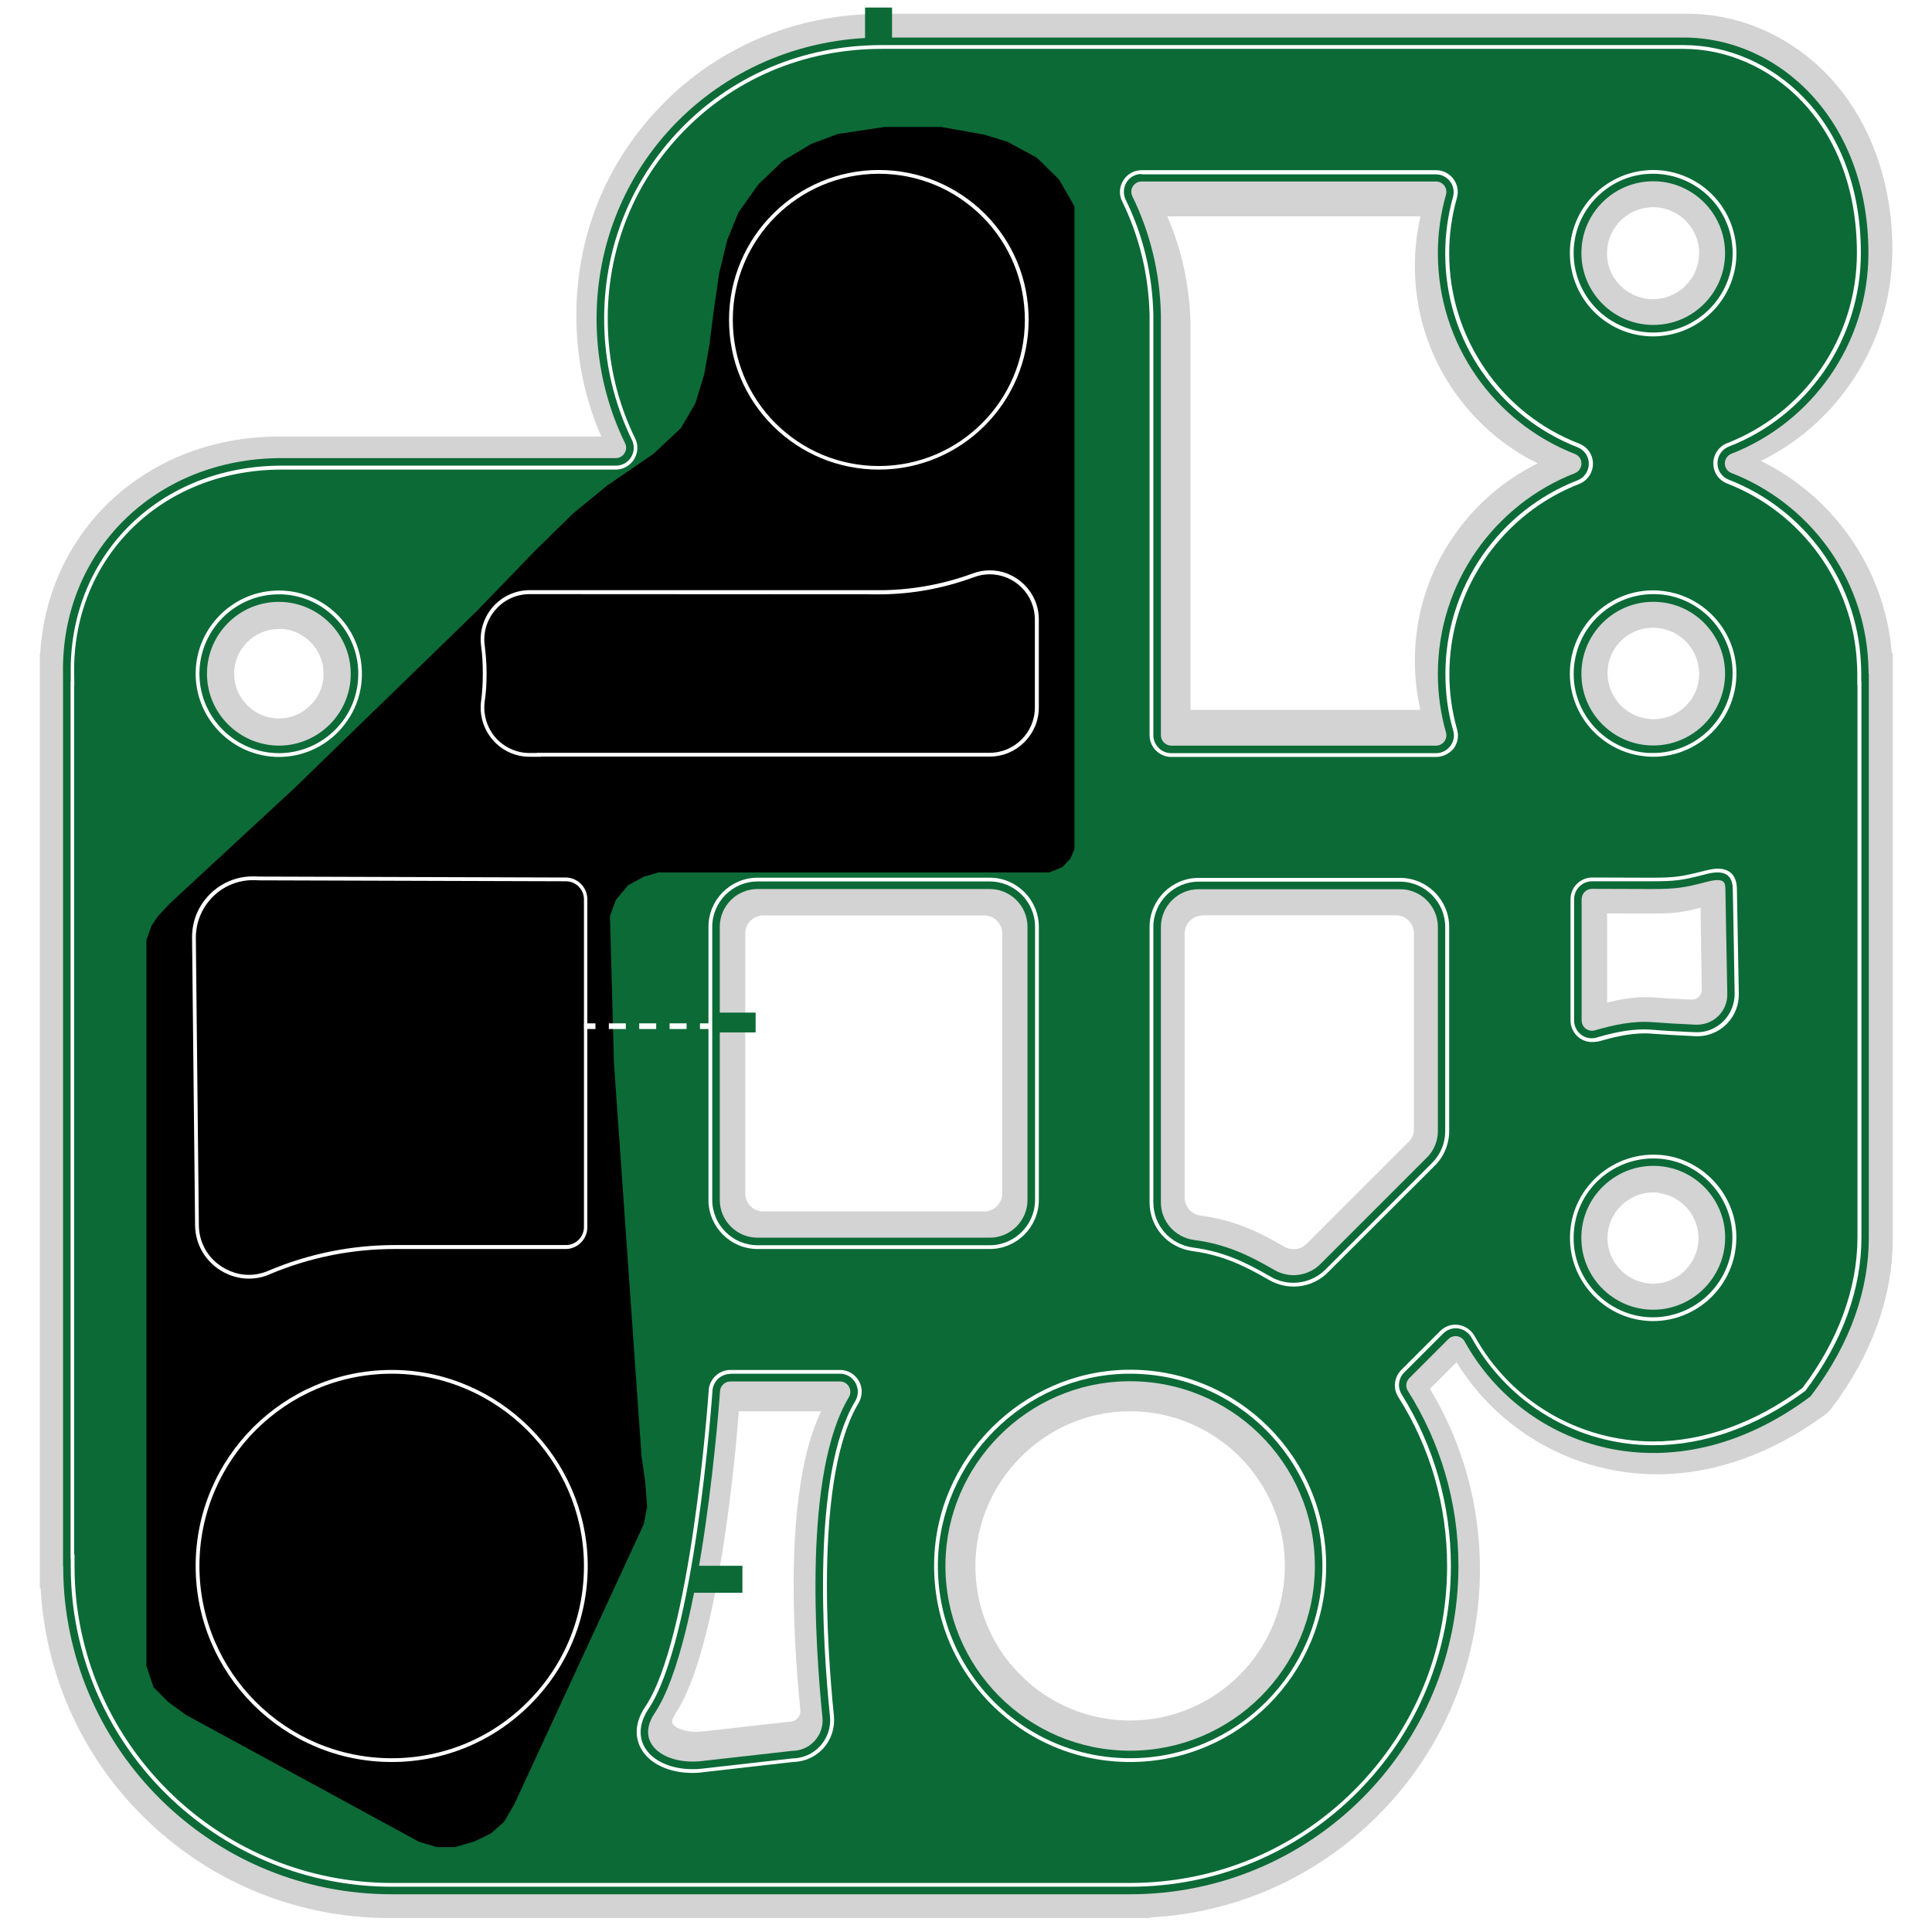
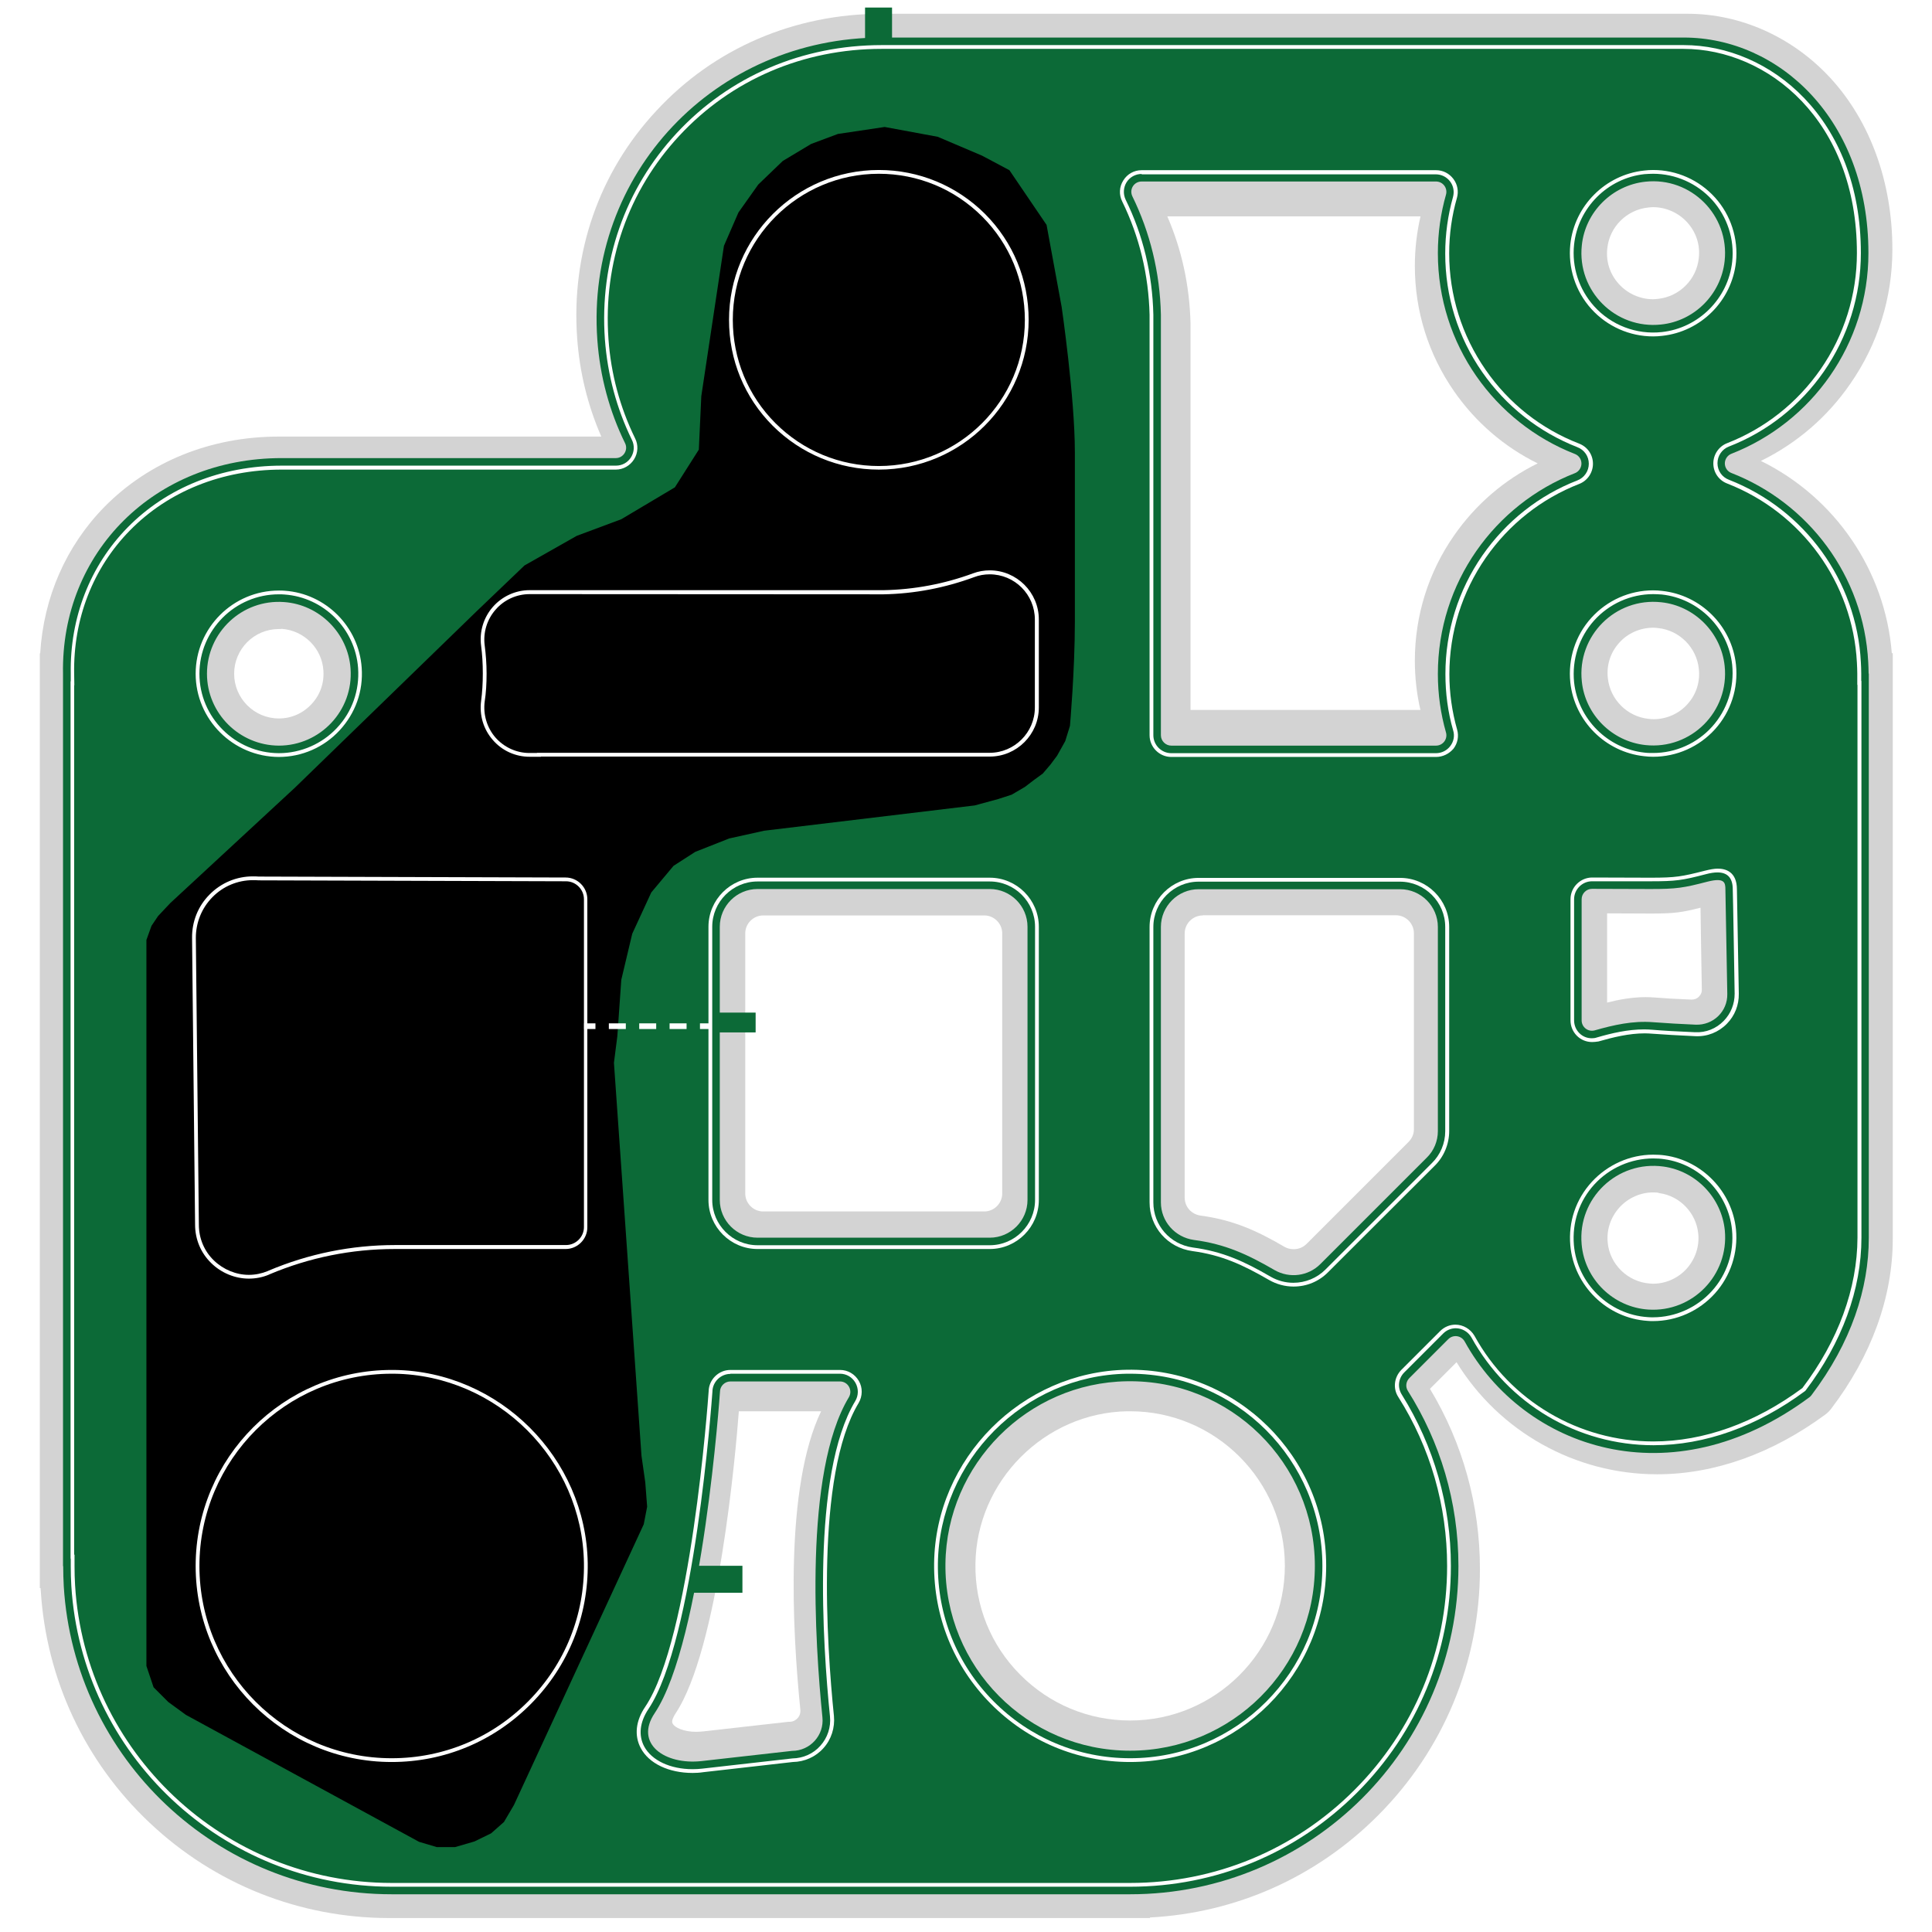
<svg xmlns="http://www.w3.org/2000/svg" version="1.1" id="SCENE_3" x="0px" y="0px" viewBox="0 0 1024 1024" style="enable-background:new 0 0 1024 1024;" xml:space="preserve">
  <style type="text/css">
		.st0 {
			fill: #D3D3D3;
		}

		.st1 {
			fill: #0C6A37;
		}

		.st2 {
			fill: #231F20;
			display: none;
		}

		.st3 {
			fill: #FFFFFF;
		}
	</style>
  <rect id="BACKGROUND_cobblestone" class="st0" width="1024" height="1024" />
  <g id="OBSTACLES">
    <path id="31_grass2" class="st3" d="M1024,1024H0V0h1024V1024z M599.4,1016.6h10.1v-0.3c45.6-2.4,88.1-21.3,120.7-53.9   c34.9-34.9,54.2-81.4,54.2-130.8c0-33.8-9.1-66.7-26.5-95.5l14.1-14.1c22.6,36.8,62.8,59.4,106.3,59.4l0,0   c30.4,0,61.1-11,89.2-31.7c1.2-0.9,2.2-1.9,3.1-3.1c21.3-28,32.6-59.1,32.6-89.9V346.2h-0.5c-3.5-43.8-30.1-82.6-69.4-101.9   c19-9.3,35.3-23.3,47.4-40.9c14.6-21,22.3-45.5,22.3-71.2c0-35.6-11.7-67.8-32.8-90.8c-19.9-21.6-47.4-34.1-75.7-34.1H467.4   c-46.2,0-88.8,18.2-119.5,51.4c-30.4,32.6-45.2,75.4-42,120.4c1.3,18.3,5.6,35.8,12.8,52.3H147.7c-35.9,0-68.6,13.2-92.3,37.2   c-20.4,20.8-32.3,48-34.1,77.7h-0.2v495.4h0.4c0,0.4,0,0.8,0.1,1.3c2.9,47,23.4,90.8,57.7,123.1c34.5,32.6,79.6,50.5,127,50.5   H599.4z" />
    <path id="31_grass2" class="st3" d="M391.6,748c-1.6,21.2-10.7,126.1-33.7,160.4c-0.8,1.3-2.2,3.7-1.4,5.1   c1.1,2.2,5.9,4.4,12.5,4.4c1.1,0,2.2-0.1,3.5-0.2l45.3-5.1h0.6c2.2,0,3.7-1.2,4.3-1.9c0.7-0.7,1.7-2.2,1.5-4.5   c-4.3-42.7-8.3-117.9,11-158.2H391.6z" />
    <path id="31_grass2" class="st3" d="M599,748c-0.5,0-0.9,0-1.4,0c-43.9,0.7-80.1,37-80.6,81   c-0.3,22.1,8.1,42.9,23.7,58.6s36.3,24.3,58.3,24.3c45.2,0,82-36.8,82-82C681,784.8,644.2,748,599,748z" />
    <path id="31_grass2" class="st3" d="M207.6,748c-45.2,0-82,36.8-82,82s36.8,82,82,82c22.1,0,42.8-8.7,58.4-24.4   c15.5-15.8,23.9-36.7,23.6-58.8c-0.7-43.9-36.9-80.2-81-80.8C208.3,748,208,748,207.6,748z" />
    <path id="31_grass2" class="st3" d="M876.2,632c-6.7,0-13.2,2.9-17.8,7.9c-4.6,5.1-6.9,11.6-6.3,18.5   c1,11.7,10.7,21.1,22.4,21.9c0.5,0,1.1,0.1,1.6,0.1c6.8,0,13.3-2.9,17.9-8c4.6-5.2,6.8-11.8,6.1-18.6c-1.1-10.9-9.7-19.9-20.5-21.4   C878.5,632,877.3,632,876.2,632z" />
    <path id="31_grass2" class="st3" d="M637.5,485.2c-5.3,0-9.6,4.3-9.6,9.6v139.9c0,4.9,3.5,8.9,8.5,9.6   c17.2,2.3,29.8,8,44.5,16.6c1.4,0.8,3.1,1.2,4.8,1.2c2.6,0,5-1,6.8-2.8l54.1-54.1c1.7-1.7,2.8-4.1,2.8-6.6V494.7   c0-5.3-4.3-9.6-9.6-9.6H637.5z" />
    <path id="31_grass2" class="st3" d="M137.8,485.2c-4.2,0-8.1,1.6-11,4.6c-2.9,2.9-4.5,6.8-4.5,11l1.5,144.3   c0,3.2,1.2,6.3,3.6,8.5c2.3,2.2,5.2,3.4,8.3,3.4c1.5,0,2.9-0.3,4.5-0.9l0.2-0.1c21.8-9.2,45.1-13.9,68.9-13.9h81.6V485.7L140,485.2   l-0.8-0.1C138.8,485.2,138.3,485.2,137.8,485.2z" />
    <path id="31_grass2" class="st3" d="M404.5,485.2c-5.2,0-9.5,4.3-9.5,9.5v137.9c0,5.2,4.3,9.5,9.5,9.5h117.2   c5.2,0,9.5-4.3,9.5-9.5V494.7c0-5.2-4.3-9.5-9.5-9.5H404.5z" />
    <path id="31_grass2" class="st3" d="M851.8,531.4c6.2-1.6,13.3-2.9,20.4-2.9c1.7,0,3.3,0.1,4.9,0.2   c4.8,0.4,11.2,0.8,19.3,1.1c0.1,0,0.3,0,0.3,0c1.4,0,2.8-0.5,3.8-1.6c1.1-1.1,1.6-2.4,1.5-3.9c0,0-0.7-40.4-0.7-43.2   c-9.7,2.5-14,3.1-26.2,3.1l-23.3-0.1L851.8,531.4L851.8,531.4z" />
    <path id="31_grass2" class="st3" d="M147.8,333.4c-13.1,0-23.7,10.6-23.7,23.7c0,13,10.6,23.7,23.7,23.7   c6.6,0,12.8-2.7,17.3-7.6c4.6-4.9,6.8-11.2,6.3-17.9c-0.8-11.7-10.2-21.1-22-22C149,333.4,148.4,333.4,147.8,333.4z" />
    <path id="31_grass2" class="st3" d="M752.9,376.5c-2-8.5-3-17.4-3-26.3c0-23.9,7.2-46.9,20.8-66.4   c11.4-16.4,26.5-29.4,44.3-38.2c-17.7-8.7-32.9-21.8-44.3-38.2c-13.6-19.6-20.8-42.5-20.8-66.4c0-8.9,1-17.7,3-26.3H618.7   c7.7,17.7,11.8,36.8,12.3,56.6v205H752.9L752.9,376.5z" />
    <path id="31_grass2" class="st3" d="M876.2,332.7c-6.8,0-13.5,2.9-18,8c-4.7,5.2-6.8,11.9-6,18.8   c1.2,11.2,10.2,20.3,21.5,21.5c0.9,0.1,1.8,0.2,2.7,0.2c6.8,0,13.5-2.9,18-8c4.7-5.2,6.8-11.9,6-18.8   c-1.2-11.2-10.2-20.3-21.5-21.5C878,332.8,877.1,332.7,876.2,332.7z" />
    <path id="31_grass2" class="st3" d="M301.2,332.7c-2.4,0-4.7,1-6.2,2.8c-1.6,1.8-2.3,4.2-2,6.7c0.6,4.4,0.9,9,0.9,13.9   c0,4.9-0.3,9.6-0.9,14c-0.3,2.4,0.4,4.7,2,6.6c1.3,1.6,3.2,2.5,5.1,2.7h1.1H504c4.6,0,8.3-3.7,8.3-8.3v-38.8c0-5-4.2-8.3-8.3-8.3   c-0.9,0-1.9,0.2-2.8,0.5c-14.1,5.2-28.8,8-43.7,8.2L301.2,332.7z" />
    <path id="31_grass2" class="st3" d="M465.8,111.4c-31.8,0-57.7,25.8-57.7,57.7c0,15.5,6,29.9,16.8,40.9   c10.8,10.9,25.4,16.9,40.9,16.9c31.9,0,57.7-25.8,57.7-57.7c0-15.5-6-29.9-16.8-40.9C495.7,117.4,481.3,111.4,465.8,111.4v-9.1   V111.4z" />
    <path id="31_grass2" class="st3" d="M876.2,109.8c-0.9,0-1.8,0.1-2.7,0.2c-11.3,1.2-20.4,10.2-21.6,21.6   c-0.8,7,1.4,13.7,6.1,18.9c4.6,5.1,11.3,8.1,18.1,8.1c0.9,0,1.8-0.1,2.7-0.2c11.3-1.2,20.4-10.2,21.6-21.6c0.8-7-1.4-13.7-6.1-18.9   C889.7,112.8,883,109.8,876.2,109.8z" />
    <rect id="21" x="531.2" y="472.5" class="st2" width="122.5" height="27.8" />
    <rect id="32" x="637.5" y="370.8" class="st2" width="22.8" height="129.5" />
    <rect id="321" x="395.7" y="631.4" class="st2" width="22.8" height="118.3" />
    <rect id="322" x="134.9" y="644" class="st2" width="22.8" height="154.4" />
    <rect id="323" x="362.5" y="907" class="st2" width="22.8" height="110.9" />
    <rect id="324" x="608.5" y="3.3" class="st2" width="22.8" height="111.5" />
    <rect id="325" x="489.2" y="203.5" class="st2" width="22.8" height="125.2" />
    <rect id="326" x="272.1" y="373.3" class="st2" width="22.8" height="115.4" />
    <rect id="328" x="149.6" y="223.4" class="st2" width="22.8" height="115.4" />
  </g>
  <g id="ROAD">
    <path id="TRACK_asphalt1" class="st1" d="M990.5,357h-0.1c0-2-0.1-4.1-0.2-6.1c-2.4-45.7-31.7-84.3-72.5-100.2c-2.1-0.8-3.5-2.8-3.5-5.1c0-2.2,1.4-4.3,3.5-5.1   c42.5-16.6,72.6-58,72.6-106.4c0-70.6-47.3-114.2-97.9-114.2h-424h-1c-88.3,0-157.1,72.2-150.8,160.2c1.4,19.5,6.5,38.1,14.7,54.8   c1.8,3.6-0.9,7.9-4.9,7.9H300H149.3c-67.5,0-117.1,50.1-115.9,114.3h0v473h0.1c0,3.5,0.1,7.1,0.3,10.7   C39.4,931.9,115,1004,207.6,1004l0,0H599v0c96.1,0,174-77.8,174-174c0-34.1-9.8-65.9-26.8-92.8c-1.4-2.2-1-5,0.8-6.8l20.6-20.6   c2.6-2.6,6.9-2,8.7,1.2c31.3,56.8,109.3,84,182.7,29.6c0.4-0.3,0.8-0.7,1.1-1.1c21.2-28,30.4-56.7,30.4-83.4h0V357z M914.5,471.5   c0,0.1,0.6,33.9,1,55.3c0.2,9.3-7.5,16.7-16.8,16.3c-7.4-0.3-15.8-0.8-22.4-1.3c-10.8-0.9-21.2,1.5-31,4.3c-3.5,1-7-1.6-7-5.3   v-64.2c0-3,2.5-5.5,5.5-5.5l31,0.1c13.8,0,17.5-0.6,30.2-3.9C914.1,465,914.5,467.8,914.5,471.5z M914.1,352.9   c2.6,24.2-17.8,44.6-42,42c-17.7-1.9-31.9-16.1-33.7-33.7c-2.6-24.2,17.8-44.6,42-42C898,321,912.2,335.2,914.1,352.9z M872.1,96.3   c24.2-2.6,44.6,17.8,42,42c-1.9,17.7-16.1,31.9-33.7,33.7c-24.2,2.6-44.6-17.8-42-42C840.2,112.4,854.4,98.2,872.1,96.3z    M465.8,96.1c40.6,0,73.4,32.8,73.4,73.4c0,40.3-33.1,73.4-73.4,73.4c-40.6,0-73.4-32.8-73.4-73.4   C392.4,129.2,425.5,96.1,465.8,96.1z M260.9,341.6c-1.6-12,7.7-22.7,19.8-22.7H300h168.5c17.3-0.3,33.9-3.6,49.3-9.3   c13-4.8,26.8,5,26.8,18.8V375c0,11-9,20-20,20H381.5h-76.1h-24.7v0.1c-12.1,0-21.4-10.7-19.8-22.7c0.7-5,1-10.2,1-15.4   C261.9,351.8,261.6,346.7,260.9,341.6z M419.8,928l-47.9,5.4c-19.5,2.2-35.8-9.2-24.9-25.4c25.6-38.3,34.6-170.3,34.6-170.3   c0-3,2.5-5.5,5.5-5.5h58.1c4.3,0,6.9,4.7,4.7,8.4c-24,39.8-17.9,130.9-14,169.6C436.9,919.7,429.4,928,419.8,928z M401.5,656   c-11,0-20-9-20-20V491.2c0-11,9-20,20-20h123.1c11,0,20,9,20,20V636c0,11-9,20-20,20H401.5z M299.9,471.1c3,0,5.5,2.5,5.5,5.5   v173.9c0,3-2.5,5.5-5.5,5.5h-90.5c-24.4,0-47.6,5-68.7,13.9c-0.1,0-0.2,0.1-0.3,0.1c-14.8,6.1-31-5-31-21l-1.6-152   c-0.2-15.6,13.3-27.9,28.8-26.4l0.3,0L299.9,471.1z M150.5,319.1c18.8,1.3,34,16.5,35.3,35.3c1.6,22.2-16.1,40.8-38,40.8   c-21-0.1-38.1-17.2-38.1-38.1C109.7,335.2,128.3,317.5,150.5,319.1z M109.7,830c0-54.5,44.5-98.6,99.2-97.9   c52.8,0.7,95.9,43.7,96.6,96.4c0.8,54.8-43.4,99.4-97.9,99.4C153.6,927.9,109.7,884.1,109.7,830z M599,927.9   c-54.4,0-98.5-44.4-97.9-99.1c0.6-52.7,43.5-95.9,96.2-96.7c54.8-0.9,99.6,43.2,99.6,97.9C696.9,884.1,653,927.9,599,927.9z    M762.1,599.5c0,5.3-2.1,10.4-5.9,14.1L699.8,670c-6.4,6.4-16.3,7.7-24.2,3.2c-14.3-8.3-26.1-13.8-42.8-16   c-10-1.4-17.5-9.8-17.5-19.9v-146c0-11,9-20,20-20h106.8c11,0,20,9,20,20V599.5z M834.7,250.8c-42.5,16.6-72.6,58-72.6,106.4   c0,10.8,1.5,21.2,4.3,31c1,3.5-1.6,7-5.3,7H620.8c-3,0-5.5-2.5-5.5-5.5V166.8c-0.5-22.5-5.8-43.7-15.1-62.7   c-1.8-3.7,0.8-7.9,4.9-7.9h156c3.7,0,6.3,3.5,5.3,7c-2.8,9.8-4.3,20.3-4.3,31c0,48.4,30.1,89.8,72.6,106.4c2.1,0.8,3.5,2.8,3.5,5.1   C838.2,247.9,836.8,250,834.7,250.8z M873.7,694.1c-18.6-1.2-33.8-16-35.4-34.6c-2.2-24.4,18.9-44.6,43.4-41.2   c17.2,2.4,30.8,16.5,32.5,33.9C916.4,675.8,897.1,695.6,873.7,694.1z" />
    <circle id="START" cx="365" cy="563" r="3.4" class="st1" />
    <g id="CHECK">
      <rect id="1" x="286" y="536.7" class="st1" width="114.5" height="10.5" />
      <rect id="2" x="458.5" y="4" class="st1" width="14.3" height="110.9" />
      <rect id="3" x="230.6" y="912" class="st1" width="11.4" height="85" />
      <rect id="4" x="278.6" y="829.9" class="st1" width="114.9" height="14.3" />
    </g>
  </g>
-   <path id="drive" class="st5" d="M325.4,563.3l-2.1-77.8l3.1-8.5l6.5-7.8l8.3-4.5l7.8-2.3c8.1,0,16.2,0,24.3,0c14.1,0,28.1,0,42.2,0  c19.7,0,39.3,0,59,0c18.1,0,36.2,0,54.2,0c9,0,18,0,27,0c0.1,0,0.3,0,0.4,0l7-2.8l4.2-4.5l2.2-5c0-12,0-23.9,0-35.9  c0-25.6,0-51.2,0-76.8c0-32.6,0-65.3,0-97.9c0-29,0-58,0-87c0-14.2,0-28.3,0-42.5c0-0.2,0-0.4,0-0.6l-8.2-14.3l-11.7-11.5l-15.7-8.5  l-12.5-3.8l-22.5-4h-30L444.1,71l-14.2,5.3l-15,9l-13,12.5l-10.5,14.8l-6,14.8l-4.2,17.3l-2.7,18.5l-2.5,19.5l-2.7,15.5l-4.7,15.5  l-7.7,13.2l-14.5,13.6l-24.5,16.8L303.9,272l-20.2,19.8l-31.2,32.3l-96.2,93.4l-66,61.1l-6.5,6.9l-3.5,5.2l-2.7,7.5  c0,6.7,0,13.3,0,20c0,7.1,0,14.2,0,21.3c0,12.3,0,24.6,0,37c0,16.1,0,32.2,0,48.2c0,18.1,0,36.2,0,54.4c0,18.8,0,37.5,0,56.3  c0,17.7,0,35.3,0,53c0,15.1,0,30.3,0,45.4c0,10.9,0,21.8,0,32.8c0,5.2,0,10.5,0,15.7c0,0.2,0,0.4,0,0.7l3.8,11.3l7.8,7.8l9.3,6.8  l123.6,67.3l9.4,2.8h9.7l10.3-3l8.8-4.3l6.8-6l5.3-9l68.8-148.8l1.8-9.3l-1-13l-2-14L325.4,563.3z" />
+   <path id="drive" d="M325.4,563.3l1.8-14.1l2.1-29.9l5.8-24.4l10.1-21.9l11.8-14.1l11.5-7.4l18-7.1l18.5-4.1l111.6-13.4l12.5-3.4  l7.1-2.3l7-4.1l4.7-3.6l4.8-3.5l4.1-4.8l3.5-4.7l4.3-7.7l2.5-8.1c0,0,2.6-29.5,2.6-55.1c0-32.6,0-57.3,0-89.9c0-29-7-77-7-77  l-8-43.5L535,90.2l-14.5-7.7l-23.5-10l-28.1-5.2L444.1,71l-14.2,5.3l-15,9l-13,12.5l-10.5,14.8l-7.7,17.7l-12,79.7l-1.3,28.3  l-12.7,20l-28.4,16.9l-23.6,8.8L278,299.7l-25.5,24.4l-96.2,93.4l-66,61.1l-6.5,6.9l-3.5,5.2l-2.7,7.5c0,6.7,0,13.3,0,20  c0,7.1,0,14.2,0,21.3c0,12.3,0,24.6,0,37c0,16.1,0,32.2,0,48.2c0,18.1,0,36.2,0,54.4c0,18.8,0,37.5,0,56.3c0,17.7,0,35.3,0,53  c0,15.1,0,30.3,0,45.4c0,10.9,0,21.8,0,32.8c0,5.2,0,10.5,0,15.7c0,0.2,0,0.4,0,0.7l3.8,11.3l7.8,7.8l9.3,6.8l123.6,67.3l9.4,2.8  h9.7l10.3-3l8.8-4.3l6.8-6l5.3-9l68.8-148.8l1.8-9.3l-1-13l-2-14L325.4,563.3z" />
  <g id="layout_overview">
    <path class="st3" d="M594,1000H207.6c-89.7,0-164.3-70.1-169.8-159.5c-0.2-3.3-0.3-6.8-0.3-10.4l0-4h-0.1V361.1h0.1l0-4.1   c-0.5-29.6,10.2-57.1,30.1-77.4c20.8-21.2,49.8-32.8,81.8-32.8h177.1c3.3,0,6.3-1.7,8-4.5c1.7-2.8,1.9-6.2,0.4-9.2   c-8.1-16.6-12.9-34.5-14.3-53.3c-2.9-40.9,10.6-79.7,38.1-109.3c28-30.1,66.6-46.6,108.7-46.6h425c45.5,0,93.9,38.6,93.9,110.2   c0,22.6-6.8,44.3-19.6,62.8c-12.6,18.1-30,31.9-50.4,39.8c-3.6,1.4-6,4.9-6,8.8c0,4,2.4,7.4,6.1,8.8c40.2,15.7,67.7,53.6,69.9,96.7   c0.1,1.9,0.2,3.9,0.2,5.9l0,4h0.1v295.1c0,27.5-10.3,55.5-29.6,81c-0.1,0.1-0.2,0.2-0.3,0.3c-25.4,18.8-53.1,28.7-80.3,28.7   c-40.2,0-77.1-21.9-96.5-57.1c-1.7-3-4.9-4.9-8.3-4.9c-2.5,0-4.9,1-6.7,2.8l-20.6,20.6c-3.2,3.2-3.7,8-1.3,11.8   C760,766.4,769,797.8,769,830c0,45.4-17.7,88.1-49.8,120.2c-32.1,32.1-74.8,49.8-120.2,49.8L594,1000z M39.4,824h0.1l0,6   c0,3.5,0.1,7,0.3,10.3C45.2,928.7,118.9,998,207.6,998H593l6,0c44.9,0,87.1-17.5,118.8-49.2C749.5,917.1,767,874.9,767,830   c0-31.8-8.9-62.8-25.9-89.6c-2.9-4.5-2.2-10.4,1.6-14.3l20.6-20.6c2.2-2.2,5.1-3.4,8.1-3.4c4.1,0,8,2.3,10.1,5.9   c19,34.6,55.4,56,94.8,56c26.7,0,54-9.8,79-28.3c19-25.1,29.1-52.7,29.2-79.7V363h-0.1l0-6c0-1.9-0.1-3.9-0.2-5.8   c-2.2-42.3-29.2-79.5-68.7-94.9c-4.5-1.7-7.4-5.9-7.4-10.7c0-4.7,2.9-9,7.3-10.7c20-7.8,37.1-21.3,49.5-39.1   c12.6-18.2,19.3-39.5,19.3-61.7c0-70.3-47.3-108.2-91.9-108.2h-425c-41.5,0-79.6,16.3-107.2,46c-27.1,29.1-40.5,67.4-37.6,107.8   c1.3,18.5,6.1,36.2,14.1,52.6c1.8,3.5,1.6,7.7-0.5,11.1c-2.1,3.4-5.8,5.5-9.7,5.5H149.3c-31.4,0-60,11.4-80.4,32.2   c-19.6,19.9-30.1,46.9-29.6,76l0.1,6.1h-0.1V824z" />
    <path class="st3" d="M367.1,939.7c-12.6,0-23.2-5-27.5-13.2c-3.5-6.6-2.7-14.4,2.4-21.9c24.1-35.9,33.2-161.5,33.6-167.2   c0.1-6.2,5.3-11.3,11.5-11.3h58.1c4.2,0,7.9,2.2,10,5.8c2.1,3.6,2,8.1-0.1,11.7c-23.1,38.3-16.9,128.8-13.1,165.9   c0.6,6.2-1.4,12.5-5.6,17.1c-4.1,4.6-10,7.2-16.2,7.3l-47.5,5.4C370.8,939.6,368.9,939.7,367.1,939.7z M387.1,728.2   c-5.1,0-9.4,4.2-9.5,9.3l0,0.1c-0.4,5.4-9.5,131.8-33.9,168.2c-4.6,6.9-5.4,13.9-2.3,19.8c4,7.5,13.9,12.1,25.7,12.1   c1.7,0,3.5-0.1,5.2-0.3L420,932c5.7-0.1,11.1-2.5,14.8-6.7c3.8-4.2,5.7-9.9,5.1-15.6c-3.8-37.3-10-128.2,13.4-167.1   c1.8-3,1.8-6.7,0.1-9.7c-1.7-3-4.8-4.8-8.2-4.8H387.1z" />
    <path class="st3" d="M599,933.9c-28,0-54.2-11-73.9-30.9c-19.7-19.9-30.3-46.3-30-74.3c0.6-55.7,46.5-101.7,102.1-102.7   c58.1-1,105.7,46,105.7,103.9C702.9,887.3,656.3,933.9,599,933.9z M599,728.1c-0.6,0-1.2,0-1.7,0c-54.6,0.9-99.5,46.1-100.2,100.7   c-0.3,27.4,10.1,53.3,29.4,72.8c19.3,19.5,45,30.3,72.5,30.3c56.2,0,101.9-45.7,101.9-101.9C700.9,773.8,655.2,728.1,599,728.1z" />
    <path class="st3" d="M207.6,933.9c-57.3,0-103.9-46.6-103.9-103.9s46.6-103.9,103.9-103.9c0.4,0,0.9,0,1.3,0   c55.7,0.7,101.7,46.6,102.6,102.3c0.4,28.1-10.2,54.5-29.9,74.5C261.9,922.9,235.6,933.9,207.6,933.9z M207.6,728.1   c-56.2,0-101.9,45.7-101.9,101.9s45.7,101.9,101.9,101.9c27.5,0,53.3-10.8,72.6-30.4c19.3-19.6,29.7-45.5,29.3-73   c-0.8-54.7-45.9-99.7-100.6-100.4C208.5,728.1,208,728.1,207.6,728.1z" />
    <path class="st3" d="M876.2,700.2c-1,0-1.9,0-2.9-0.1c-21.5-1.4-39.1-18.6-41-40c-1.1-12.5,2.9-24.4,11.4-33.7   c8.4-9.1,20.2-14.4,32.5-14.4c2.1,0,4.2,0.1,6.3,0.4c19.8,2.8,35.6,19.3,37.6,39.2c1.2,12.4-2.9,24.8-11.2,34   C900.5,694.9,888.6,700.2,876.2,700.2z M876.2,614c-11.7,0-23.1,5-31.1,13.7c-8.1,8.8-11.9,20.3-10.9,32.2   c1.8,20.4,18.7,36.9,39.1,38.2c0.9,0.1,1.9,0.1,2.8,0.1c11.8,0,23.2-5.1,31.2-13.9c8-8.8,11.9-20.6,10.7-32.5   c-1.9-19-17-34.8-35.9-37.4C880.2,614.1,878.2,614,876.2,614z" />
    <path class="st3" d="M685.6,681.9c-4.5,0-9-1.2-13-3.5c-14-8.1-25.1-13.2-40.6-15.3c-13.1-1.8-22.7-12.7-22.7-25.8v-146   c0-14.3,11.7-26,26-26h106.8c14.3,0,26,11.7,26,26v108.2c0,6.9-2.8,13.6-7.7,18.4L704,674.2C699.1,679.2,692.6,681.9,685.6,681.9z    M635.3,467.3c-13.2,0-24,10.8-24,24v146c0,12.1,8.8,22.2,20.9,23.9c15.8,2.1,27.2,7.3,41.3,15.5c3.7,2.1,7.8,3.2,12,3.2   c6.4,0,12.5-2.5,17-7l56.4-56.4c4.5-4.4,7.1-10.5,7.1-16.9V491.3c0-13.2-10.8-24-24-24H635.3z" />
    <path class="st3" d="M131.9,677.7c-7.3,0-14.6-3-19.9-8.2c-5.6-5.4-8.6-12.7-8.6-20.4l-1.6-152c-0.1-8.7,3.2-16.9,9.3-23   c6.1-6.2,14.3-9.6,22.9-9.6c1,0,2.1,0,3.1,0.1l162.7,0.5c6.3,0,11.5,5.2,11.5,11.5v173.9c0,6.3-5.2,11.5-11.5,11.5h-90.5   c-23,0-45.3,4.5-66.4,13.4l-0.4,0.2C139.2,677,135.5,677.7,131.9,677.7z M134.1,466.5c-8.1,0-15.8,3.2-21.5,9   c-5.7,5.8-8.8,13.5-8.8,21.6l1.6,152c0,7.2,2.8,14,8,19c5,4.8,11.7,7.6,18.5,7.6c3.4,0,6.8-0.7,10-2l0.4-0.2   c21.3-9,43.9-13.6,67.2-13.6h90.5c5.2,0,9.5-4.3,9.5-9.5V476.6c0-5.2-4.3-9.5-9.5-9.5l-162.8-0.5l-0.1,0   C136,466.5,135,466.5,134.1,466.5z" />
    <path class="st3" d="M524.6,662H401.5c-14.3,0-26-11.7-26-26V491.2c0-14.3,11.7-26,26-26h123.1c14.3,0,26,11.7,26,26V636   C550.6,650.3,538.9,662,524.6,662z M401.5,467.2c-13.2,0-24,10.8-24,24V636c0,13.2,10.8,24,24,24h123.1c13.2,0,24-10.8,24-24V491.2   c0-13.2-10.8-24-24-24H401.5z" />
    <path class="st3" d="M843.8,552.3c-3,0-5.9-1.2-8-3.3c-2.2-2.2-3.4-5.1-3.4-8.2v-64.2c0-6.3,5.2-11.5,11.5-11.5h0l31,0.1   c13.3,0,16.5-0.6,28.7-3.7c2.8-0.7,5-1.1,6.9-1.1c3.8,0,10.1,1.4,10.1,11c0,0.3,1,55.3,1,55.3c0.1,6-2.1,11.6-6.3,15.9   c-4.4,4.5-10.4,6.9-16.7,6.6c-9.3-0.4-16.9-0.9-22.6-1.3c-1.4-0.1-2.8-0.2-4.2-0.2c-8.5,0-16.9,2.1-24.6,4.3   C845.9,552.2,844.8,552.3,843.8,552.3z M843.8,467.1c-5.2,0-9.5,4.3-9.5,9.5v64.2c0,2.6,1,5,2.8,6.8c1.8,1.8,4.1,2.7,6.6,2.7   c0.9,0,1.8-0.1,2.6-0.4c7.9-2.3,16.4-4.3,25.2-4.3c1.5,0,3,0.1,4.4,0.2c5.7,0.5,13.2,0.9,22.5,1.3c5.8,0.3,11.2-1.9,15.2-6   c3.8-3.9,5.8-9,5.8-14.4c0,0-0.9-55-1-55.3c0-6-2.7-9-8.1-9c-1.7,0-3.8,0.3-6.4,1c-12.3,3.2-15.6,3.7-29.2,3.7L843.8,467.1z" />
    <path class="st3" d="M761.1,401.2H620.8c-6.3,0-11.5-5.2-11.5-11.5V166.9c-0.5-21.2-5.4-41.5-14.5-60.1c-1.8-3.6-1.6-7.8,0.6-11.2   c2.1-3.4,5.7-5.4,9.7-5.4h156c3.7,0,7,1.7,9.2,4.6c2.2,2.9,2.9,6.6,1.9,10.1c-2.7,9.4-4.1,19.3-4.1,29.4c0,22.2,6.7,43.5,19.3,61.7   c12.3,17.8,29.4,31.3,49.5,39.1c4.5,1.7,7.4,5.9,7.4,10.7c0,4.7-2.9,9-7.3,10.7c-20,7.8-37.1,21.3-49.5,39.1   c-12.6,18.2-19.3,39.5-19.3,61.7c0,10,1.4,19.9,4.1,29.4c1,3.5,0.3,7.2-1.9,10.1C768.1,399.5,764.8,401.2,761.1,401.2z M605.1,92.2   c-3.3,0-6.3,1.7-8,4.4c-1.7,2.8-1.9,6.2-0.5,9.2c9.3,18.9,14.2,39.4,14.7,61v222.9c0,5.2,4.3,9.5,9.5,9.5h140.3   c3,0,5.8-1.4,7.6-3.8c1.8-2.4,2.4-5.4,1.5-8.3c-2.8-9.6-4.1-19.7-4.1-29.9c0-22.6,6.8-44.3,19.6-62.8c12.6-18.1,30-31.9,50.4-39.8   c3.6-1.4,6-4.9,6-8.8c0-4-2.4-7.4-6.1-8.8c-20.4-8-37.8-21.7-50.4-39.8c-12.9-18.5-19.6-40.2-19.6-62.8c0-10.2,1.4-20.3,4.1-29.9   c0.8-2.9,0.3-5.9-1.5-8.3s-4.6-3.8-7.6-3.8H605.1z" />
    <path class="st3" d="M147.8,401.2c-24.3-0.1-44.1-19.9-44.1-44.1c0-24.3,19.8-44.1,44.1-44.1c1,0,2.1,0,3.1,0.1   c21.8,1.5,39.3,19.1,40.8,40.8c0.9,12.4-3.3,24.1-11.7,33.2C171.7,396.1,160,401.2,147.8,401.2z M147.8,315   c-23.2,0-42.1,18.9-42.1,42.1c0,23.1,18.9,42,42.1,42.1c11.6,0,22.9-4.9,30.8-13.4c8.1-8.6,12-19.9,11.2-31.7   c-1.5-20.8-18.2-37.5-39-39C149.8,315,148.8,315,147.8,315z" />
    <path class="st3" d="M876.2,401.1c-1.6,0-3.2-0.1-4.8-0.3c-20.5-2.2-36.9-18.6-39.1-39.1c-1.3-12.5,2.7-24.9,11.1-34.2   c8.4-9.3,20.3-14.6,32.8-14.6c1.6,0,3.2,0.1,4.8,0.3c20.5,2.2,36.9,18.6,39.1,39.1c1.3,12.5-2.7,24.9-11.1,34.2   C900.6,395.8,888.7,401.1,876.2,401.1z M876.2,314.9c-11.9,0-23.3,5.1-31.3,14c-8,8.9-11.8,20.8-10.6,32.7   c2.1,19.5,17.8,35.2,37.3,37.3c1.5,0.2,3.1,0.2,4.6,0.2c11.9,0,23.3-5.1,31.3-14c8-8.9,11.8-20.8,10.6-32.7   c-2.1-19.5-17.8-35.2-37.3-37.3C879.2,315,877.7,314.9,876.2,314.9z" />
    <path class="st3" d="M286.7,401.1h-6c-7.5,0-14.6-3.2-19.5-8.9c-5-5.7-7.2-13.2-6.2-20.7c0.6-4.5,0.9-9.4,0.9-14.6   c0-5.2-0.3-10-0.9-14.6c-1-7.5,1.3-15,6.2-20.6c4.9-5.6,12-8.9,19.5-8.9l187.7,0c16.1-0.3,32.1-3.3,47.3-8.9   c2.9-1.1,5.9-1.6,8.9-1.6c14.3,0,26,11.7,26,26V375c0,14.3-11.7,26-26,26H286.7V401.1z M280.7,314.9c-6.9,0-13.5,3-18,8.2   c-4.6,5.2-6.7,12.2-5.8,19c0.6,4.7,1,9.6,1,14.9c0,5.3-0.3,10.3-1,14.8c-0.9,6.9,1.2,13.9,5.7,19.1c4.6,5.2,11.1,8.2,18,8.2h4V399   h239.9c13.2,0,24-10.8,24-24v-46.6c0-13.3-10.7-24-24-24c-2.8,0-5.6,0.5-8.2,1.5c-15.5,5.7-31.6,8.8-48,9.1L280.7,314.9z" />
    <path class="st3" d="M465.8,248.9c-21.2,0-41.2-8.3-56.2-23.2c-15-15-23.2-34.9-23.2-56.2c0-43.8,35.6-79.4,79.4-79.4h0   c21.2,0,41.2,8.3,56.2,23.2c15,15,23.2,34.9,23.2,56.2C545.2,213.3,509.6,248.9,465.8,248.9z M465.8,91.1l0,1   c-42.7,0-77.4,34.7-77.4,77.4c0,20.7,8,40.2,22.6,54.8c14.6,14.6,34.1,22.7,54.8,22.7c42.7,0,77.4-34.7,77.4-77.4   c0-20.7-8-40.2-22.6-54.8c-14.6-14.6-34.1-22.7-54.8-22.7L465.8,91.1z" />
    <path class="st3" d="M876.2,178.3c-12.5,0-24.4-5.3-32.8-14.6c-8.4-9.3-12.4-21.8-11.1-34.2c2.2-20.5,18.6-36.9,39.1-39.1   c1.6-0.2,3.2-0.3,4.8-0.3c12.5,0,24.4,5.3,32.8,14.6c8.4,9.3,12.4,21.8,11.1,34.2c-2.2,20.5-18.6,36.9-39.1,39.1   C879.4,178.2,877.8,178.3,876.2,178.3z M876.2,92.1c-1.5,0-3,0.1-4.6,0.2c-19.5,2.1-35.2,17.8-37.3,37.3   c-1.3,11.9,2.6,23.8,10.6,32.7c9,10,22.4,15.2,35.9,13.7c19.5-2.1,35.2-17.8,37.3-37.3c1.3-11.9-2.6-23.8-10.6-32.7   C899.5,97.2,888.1,92.1,876.2,92.1z" />
    <rect x="371" y="542.4" class="st3" width="6" height="3" />
    <path class="st3" d="M363.9,545.4h-9v-3h9V545.4z M347.8,545.4h-9v-3h9V545.4z M331.7,545.4h-9v-3h9V545.4z" />
    <rect x="309.6" y="542.4" class="st3" width="6" height="3" />
  </g>
</svg>
